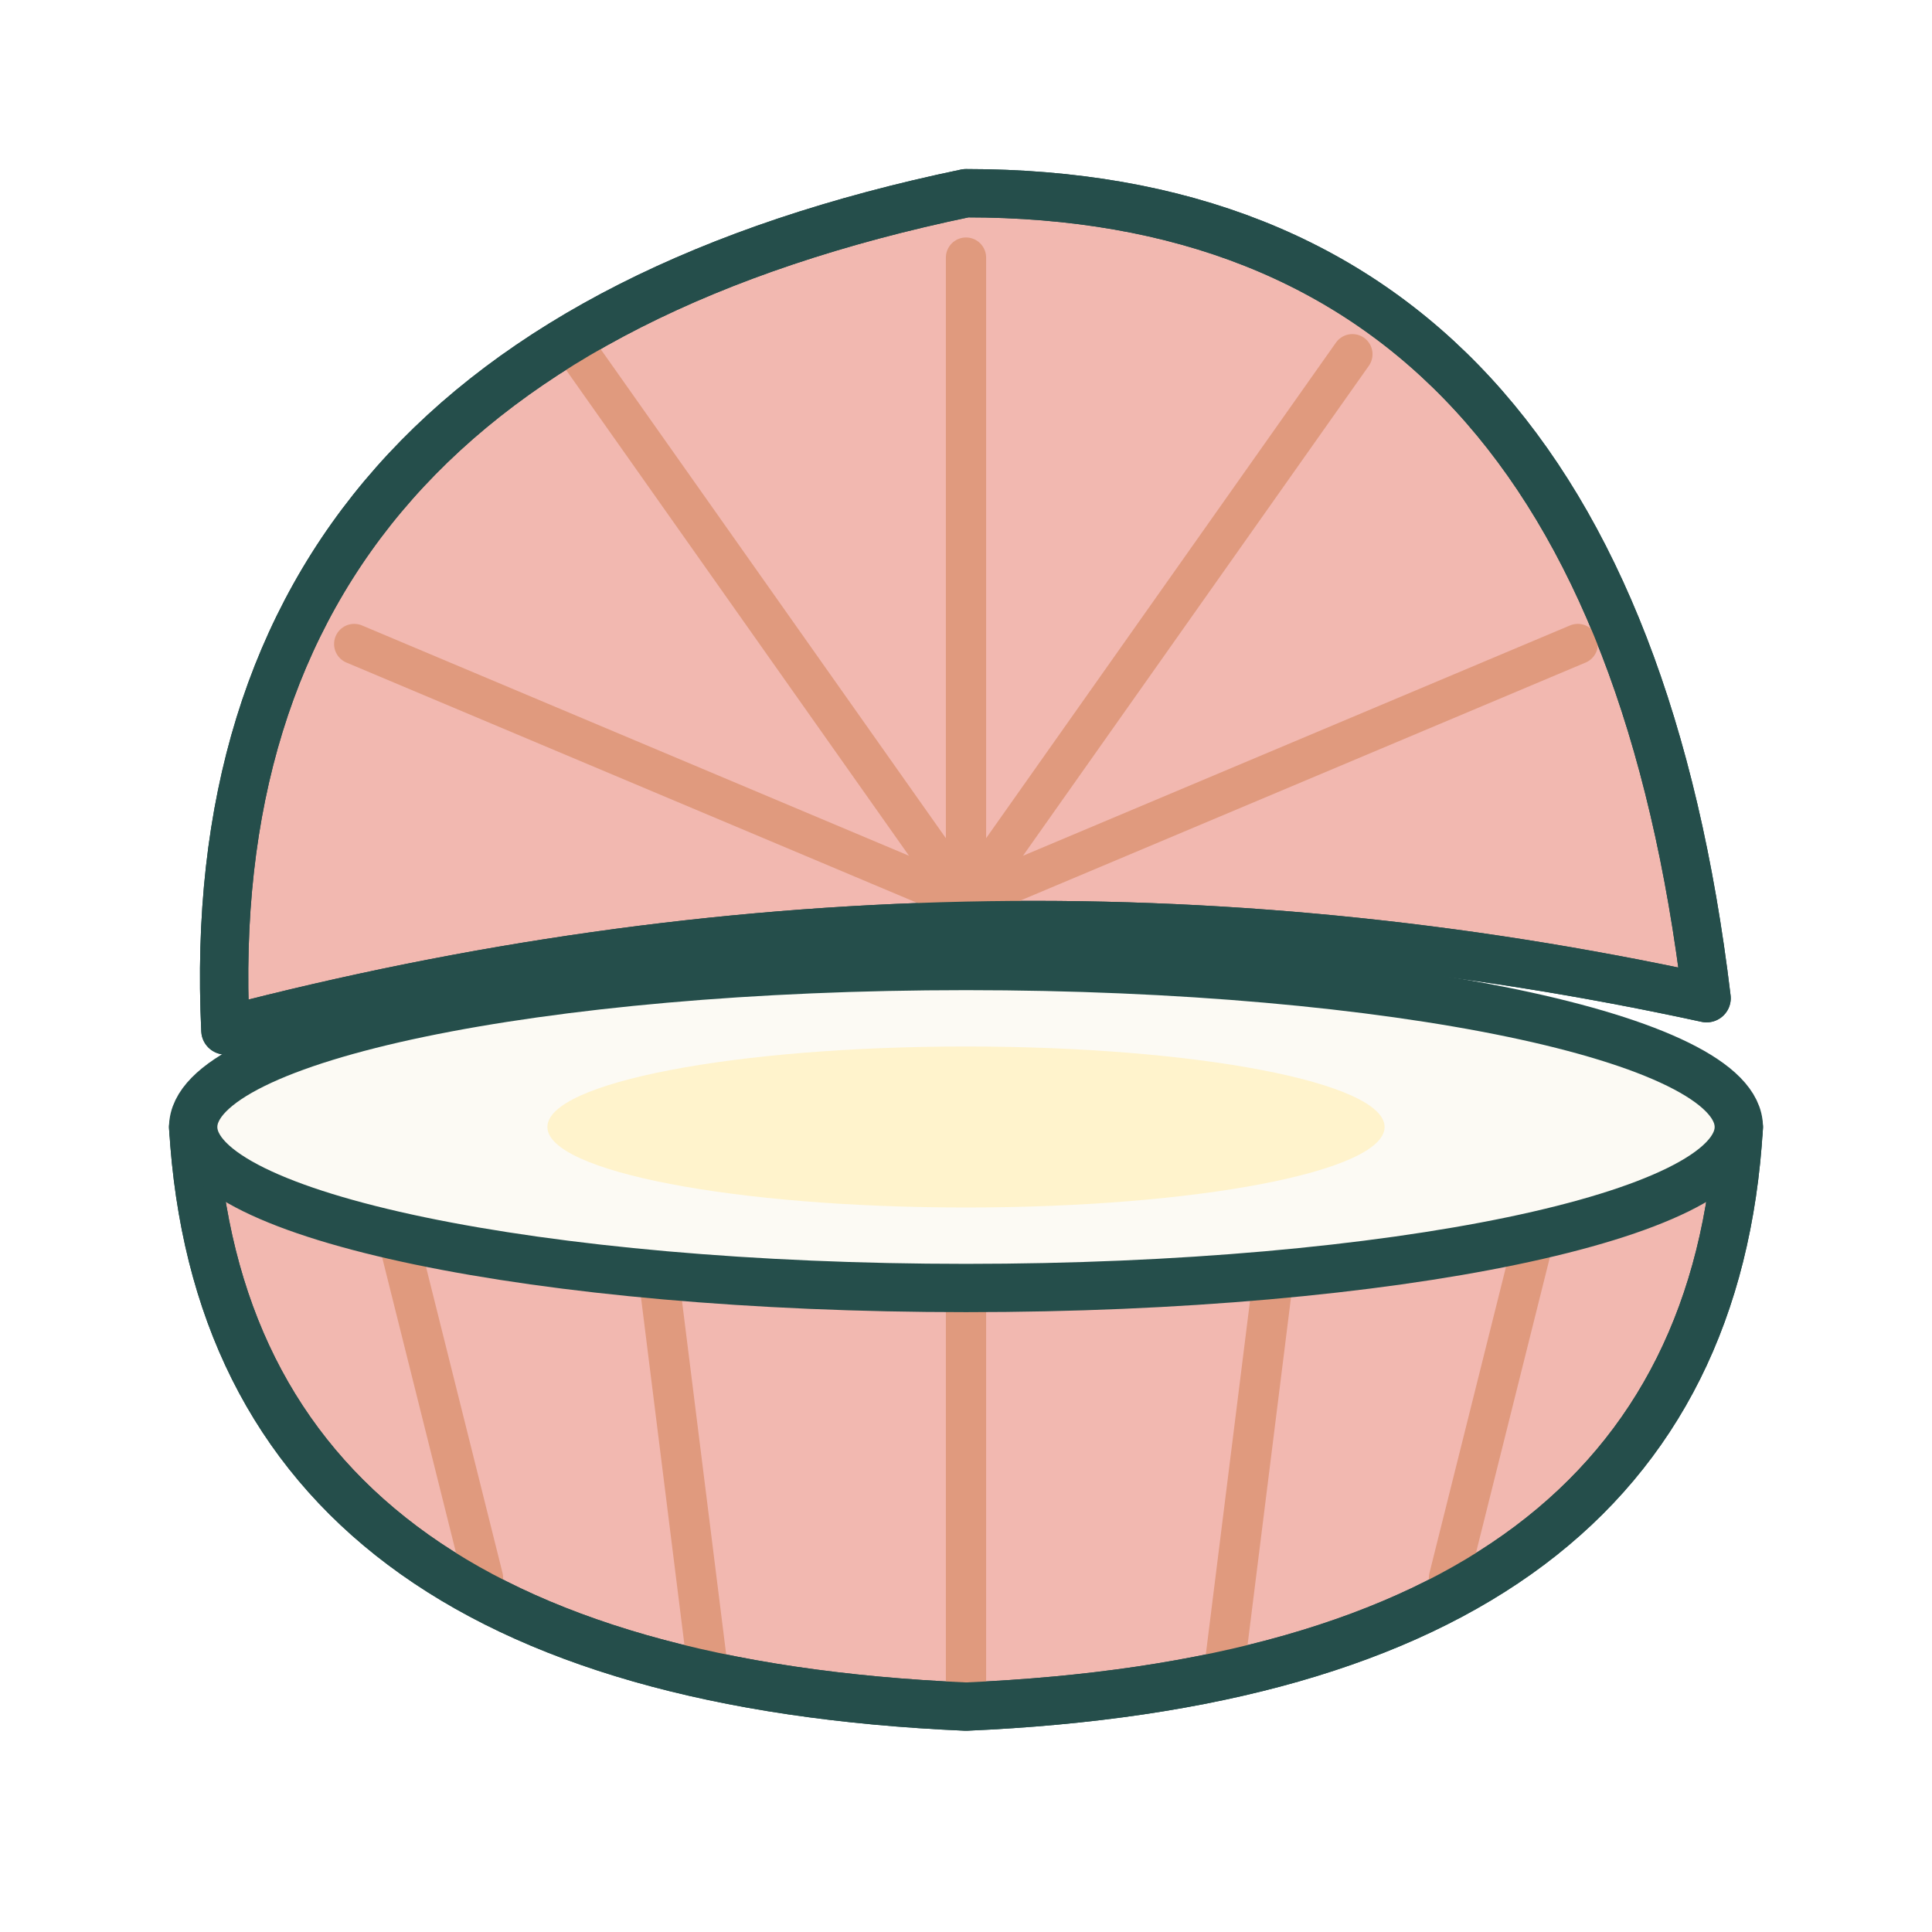
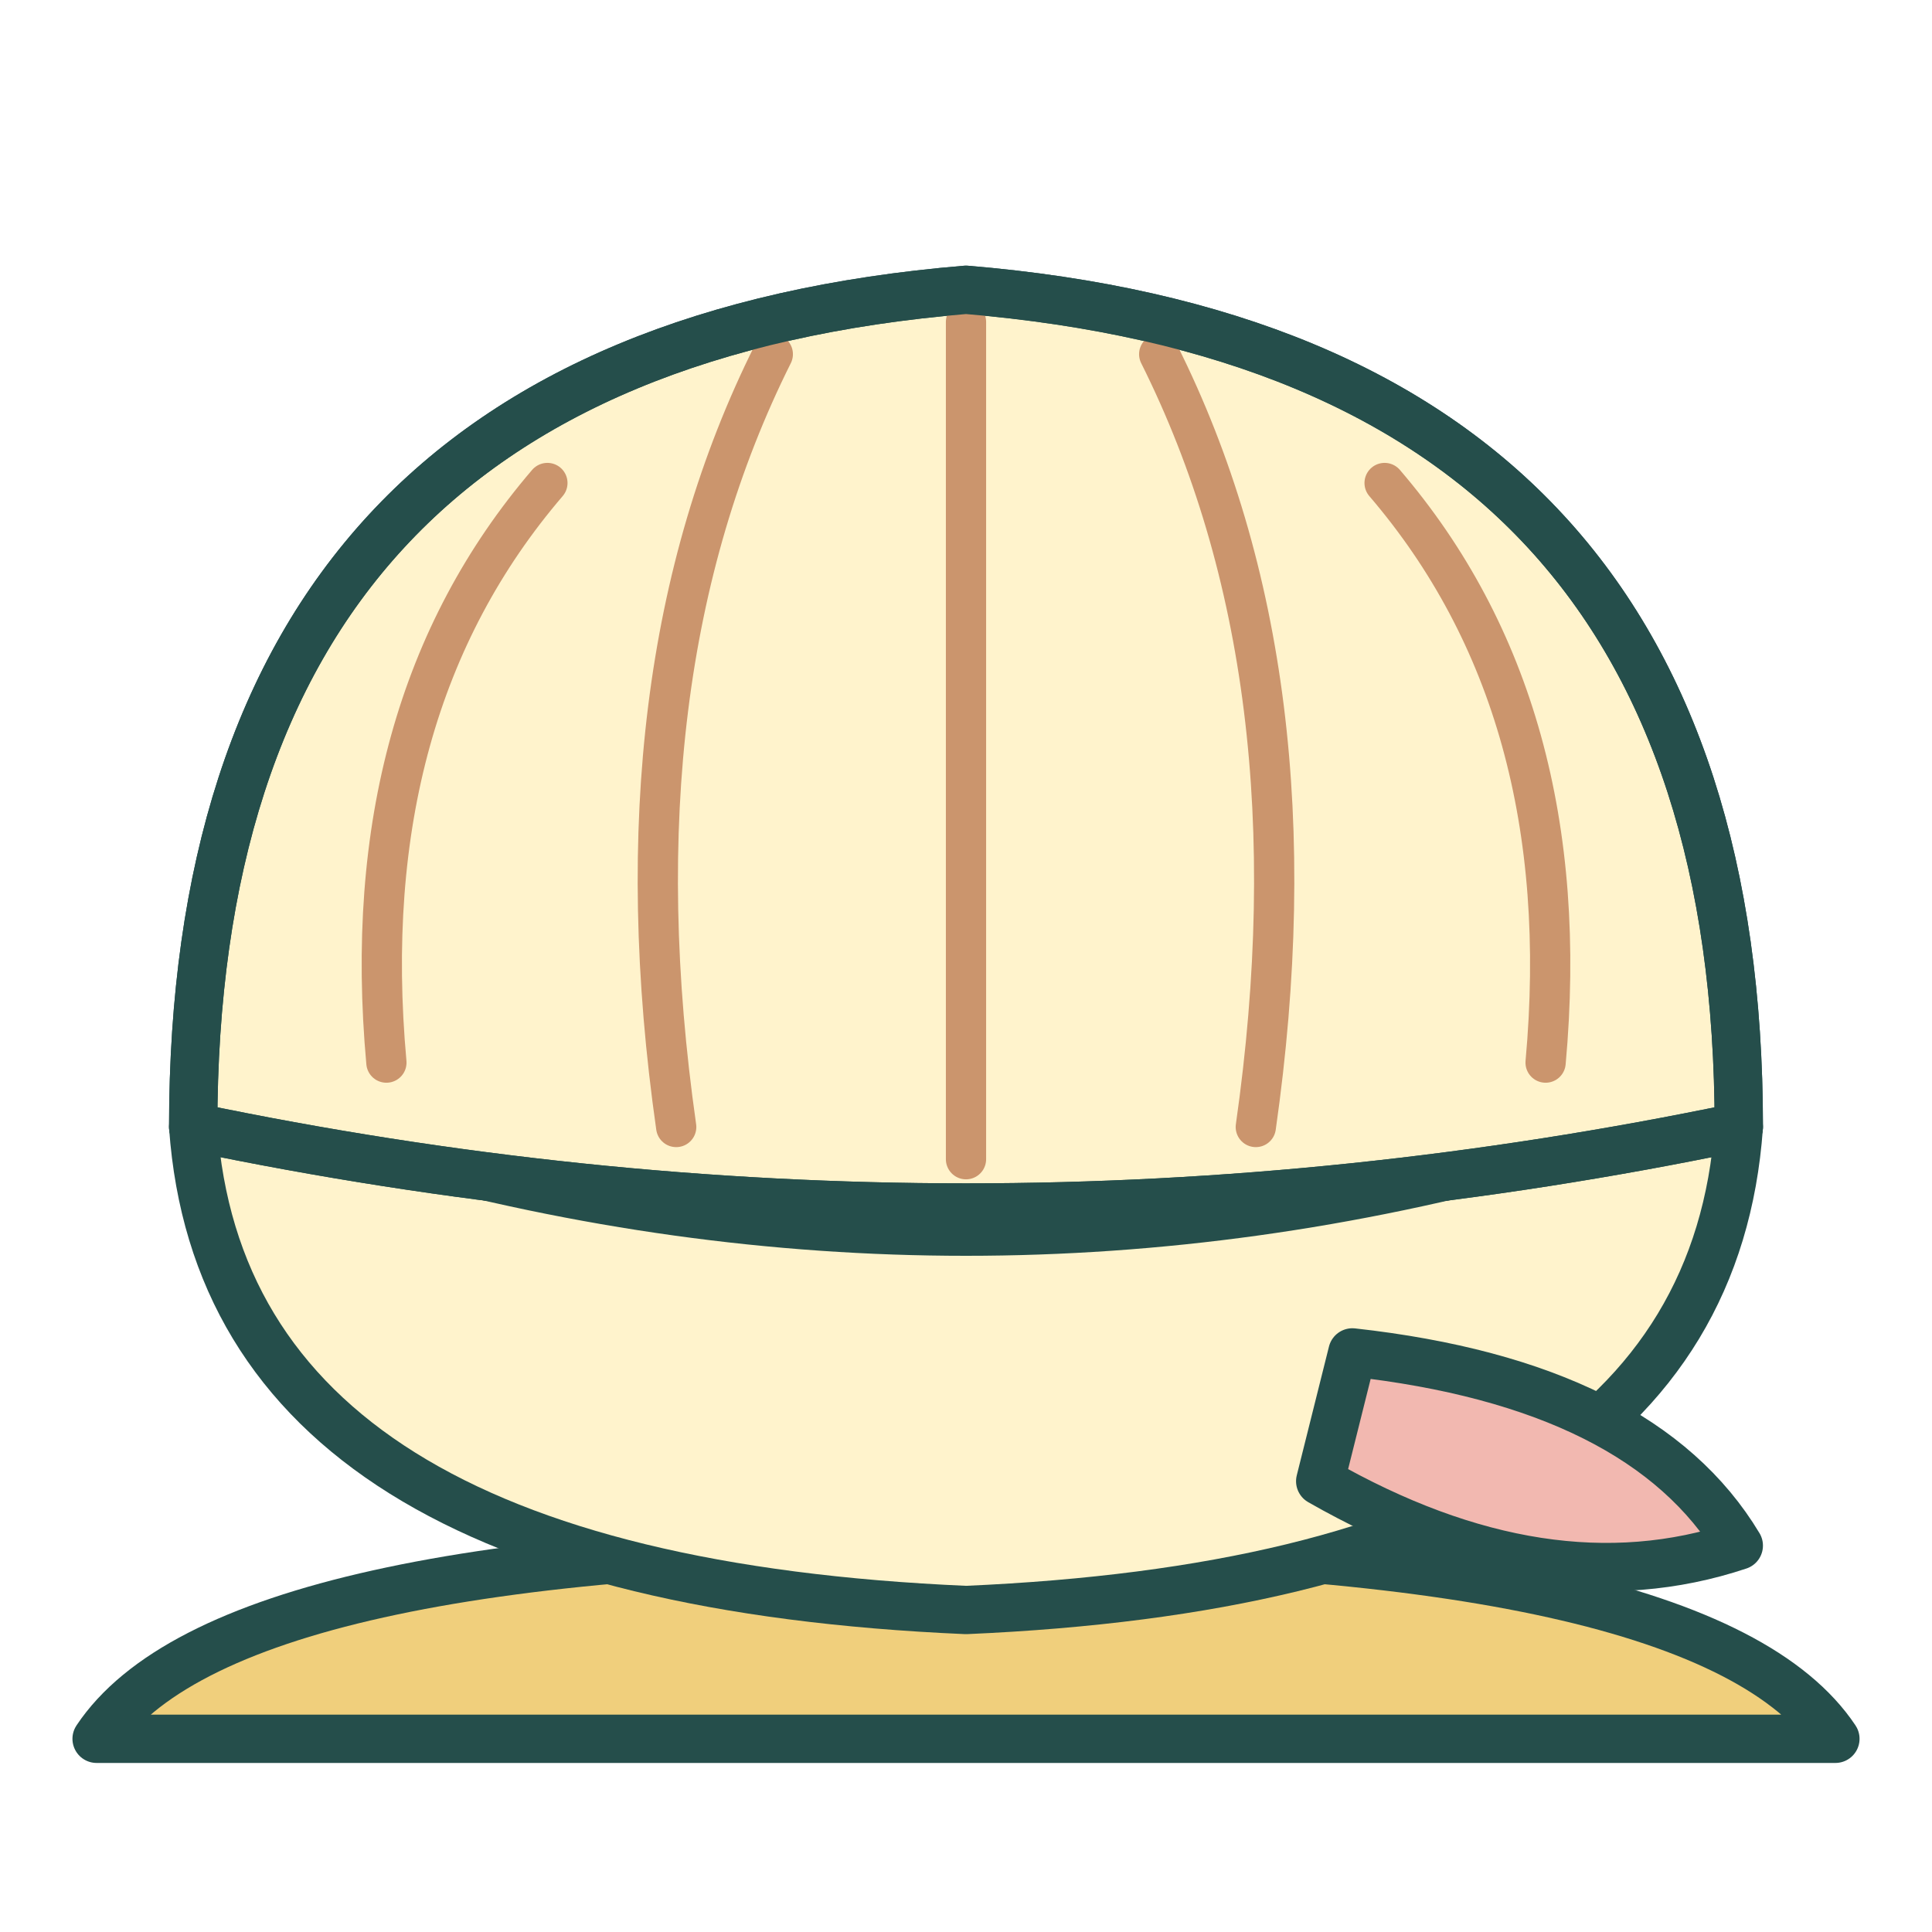
<svg xmlns="http://www.w3.org/2000/svg" viewBox="0 0 120 120">
  <g fill="none" stroke="#254E4B" stroke-width="3" stroke-linecap="round" stroke-linejoin="round">
-     <path d="M12 70Q14 104 60 106Q106 104 108 70Z" fill="#F2B8B0" />
-     <path d="M24 74L30 98M40 72L44 104M60 72V106M80 72L76 104M96 74L90 98" stroke="#E09A7E" stroke-width="2.5" />
-     <path d="M12 70Q14 104 60 106Q106 104 108 70Z" />
-     <ellipse cx="60" cy="70" rx="48" ry="10" fill="#FCFAF4" />
-     <ellipse cx="60" cy="70" rx="26" ry="5" fill="#FFF3CC" stroke="none" />
-     <path d="M14 64Q12 22 60 12Q100 12 106 62Q60 52 14 64Z" fill="#F2B8B0" />
-     <path d="M60 56L60 16M60 56L36 22M60 56L84 22M60 56L22 40M60 56L98 40" stroke="#E09A7E" stroke-width="2.5" />
-     <path d="M14 64Q12 22 60 12Q100 12 106 62Q60 52 14 64Z" />
+     <path d="M6 108Q14 96 60 96Q106 96 114 108Z" fill="#F0CF7C" />
+     <path d="M12 70Q14 98 60 100Q106 98 108 70Z" fill="#FFF3CC" />
+     <path d="M24 72Q60 82 96 72" stroke-width="2" />
+     <path d="M84 84Q102 86 108 96Q96 100 82 92Z" fill="#F2B8B0" />
+     <path d="M12 70Q12 22 60 18Q108 22 108 70Q60 80 12 70Z" fill="#FFF3CC" />
+     <path d="M24 66Q22 44 34 30M42 70Q38 42 48 22M60 72V20M78 70Q82 42 72 22M96 66Q98 44 86 30" stroke="#CB956D" stroke-width="2.5" />
+     <path d="M12 70Q12 22 60 18Q108 22 108 70Q60 80 12 70Z" />
  </g>
</svg>
